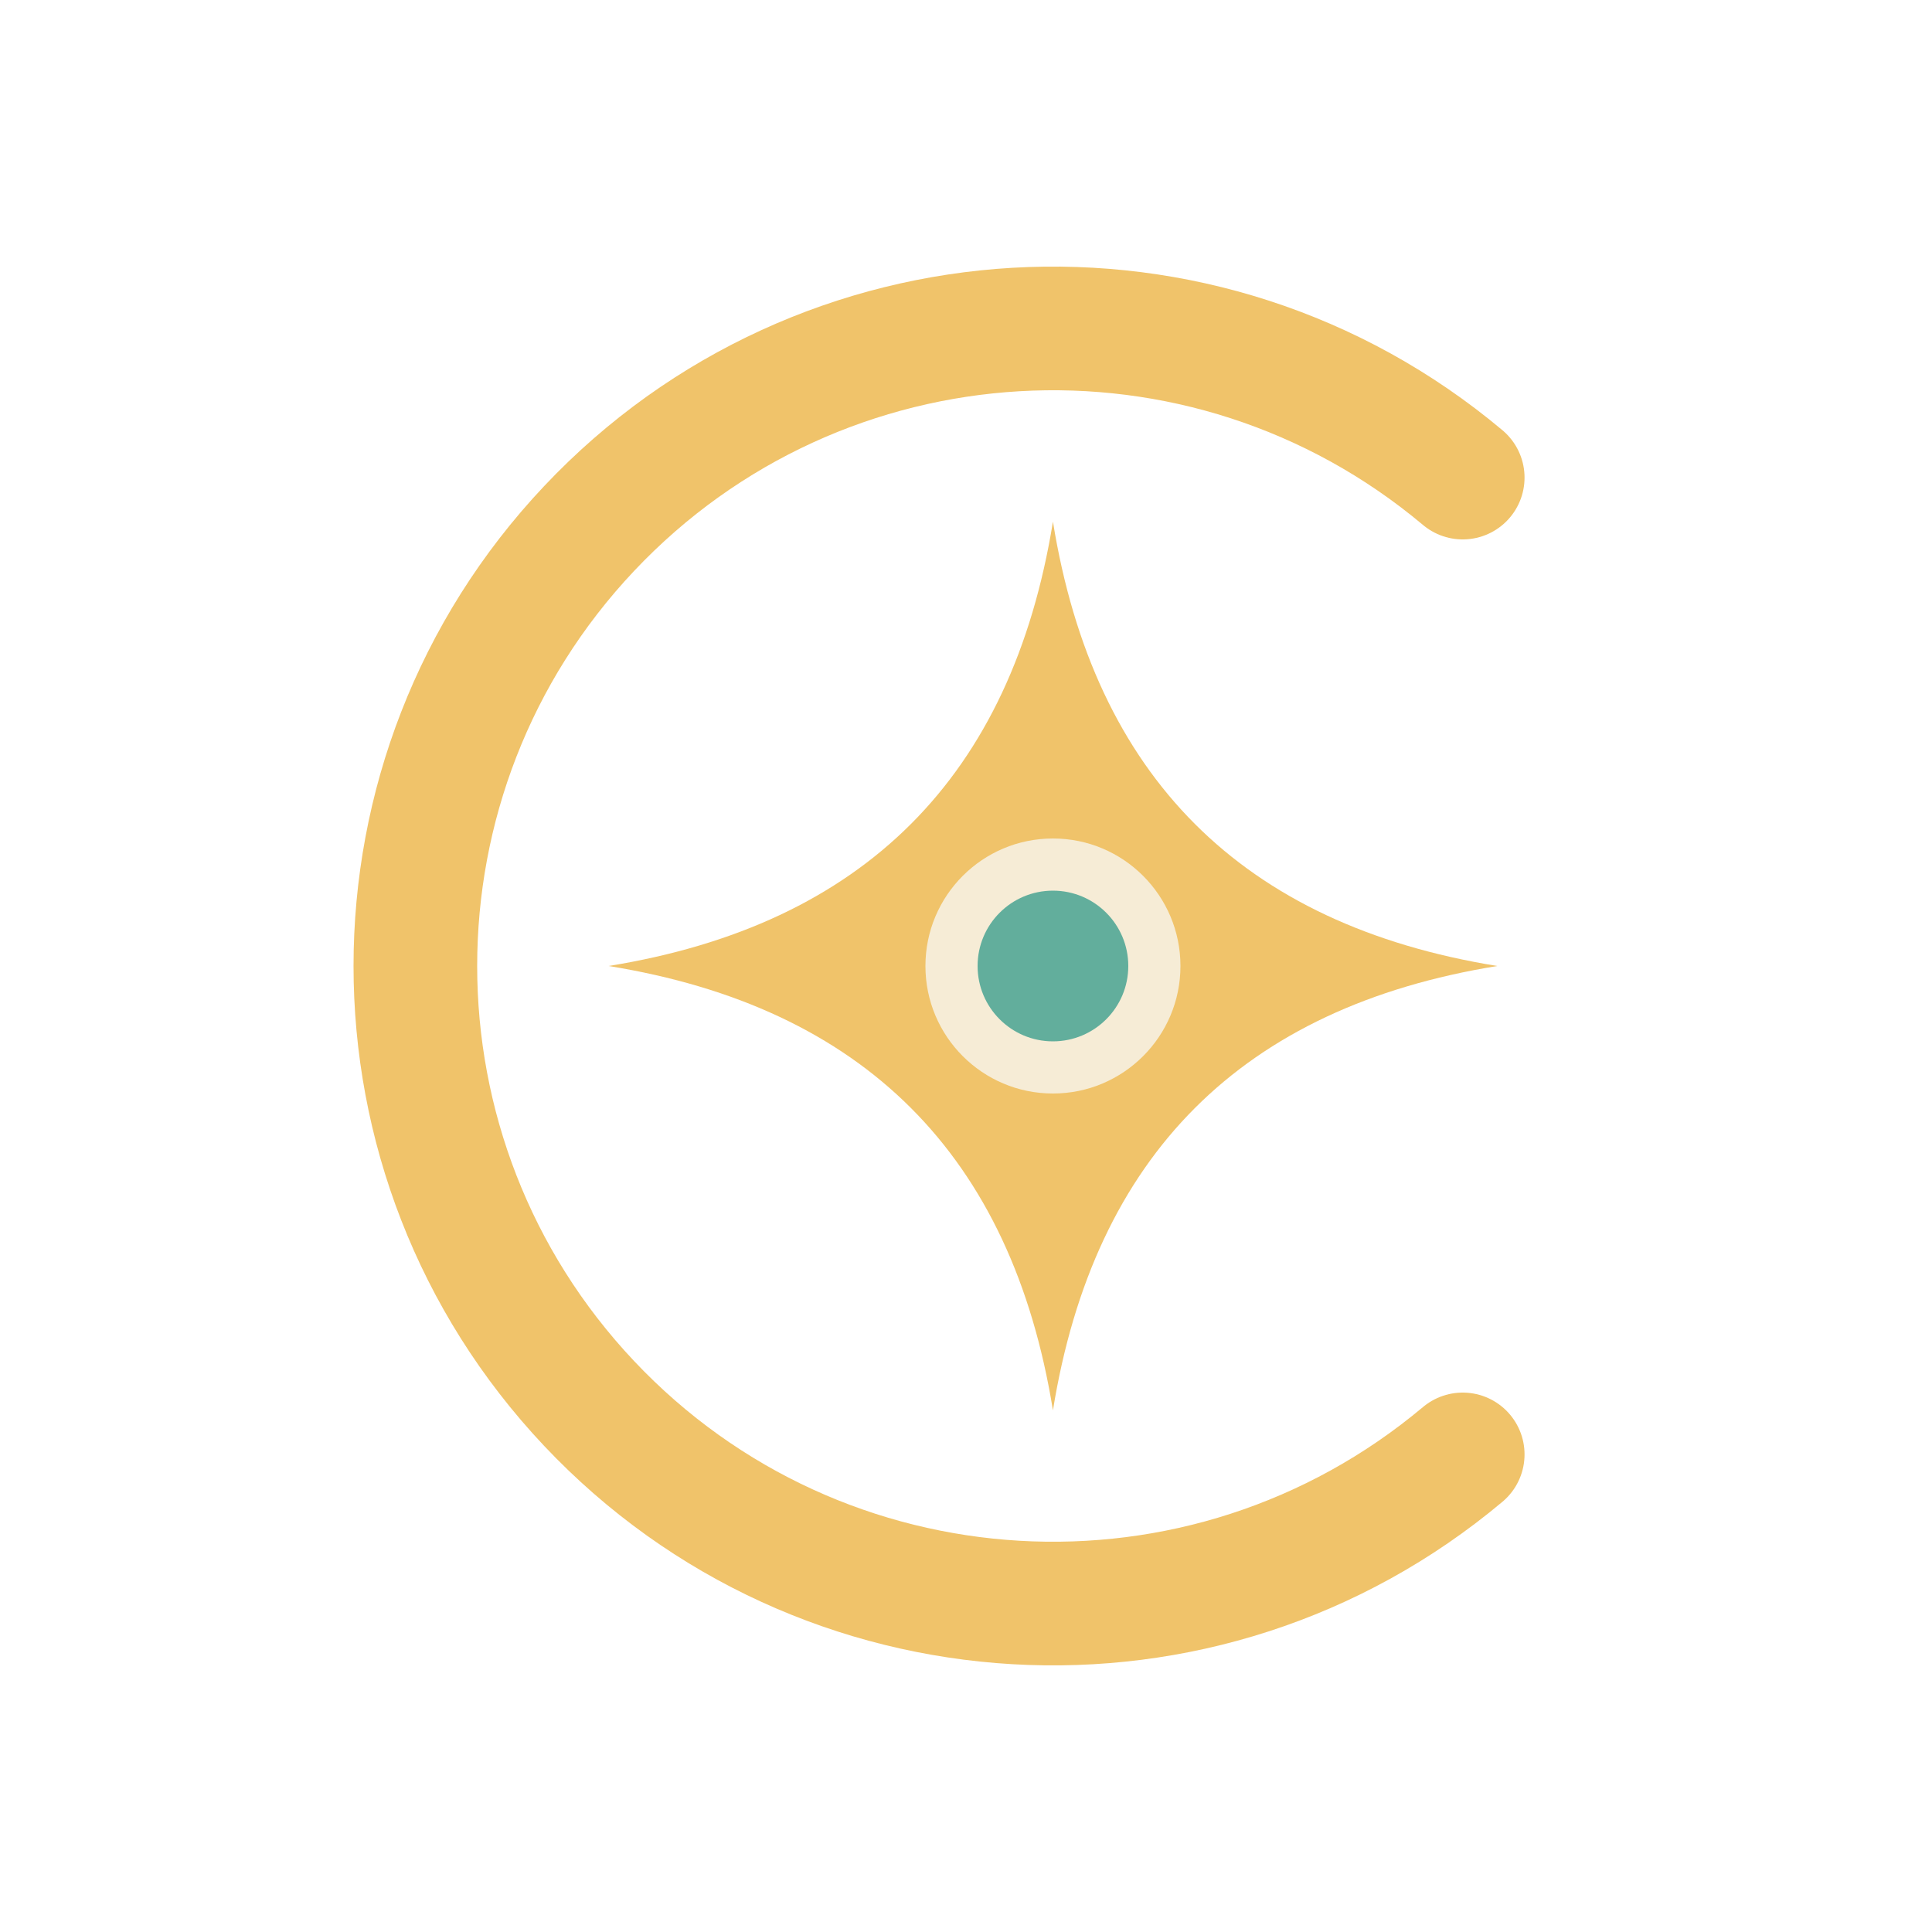
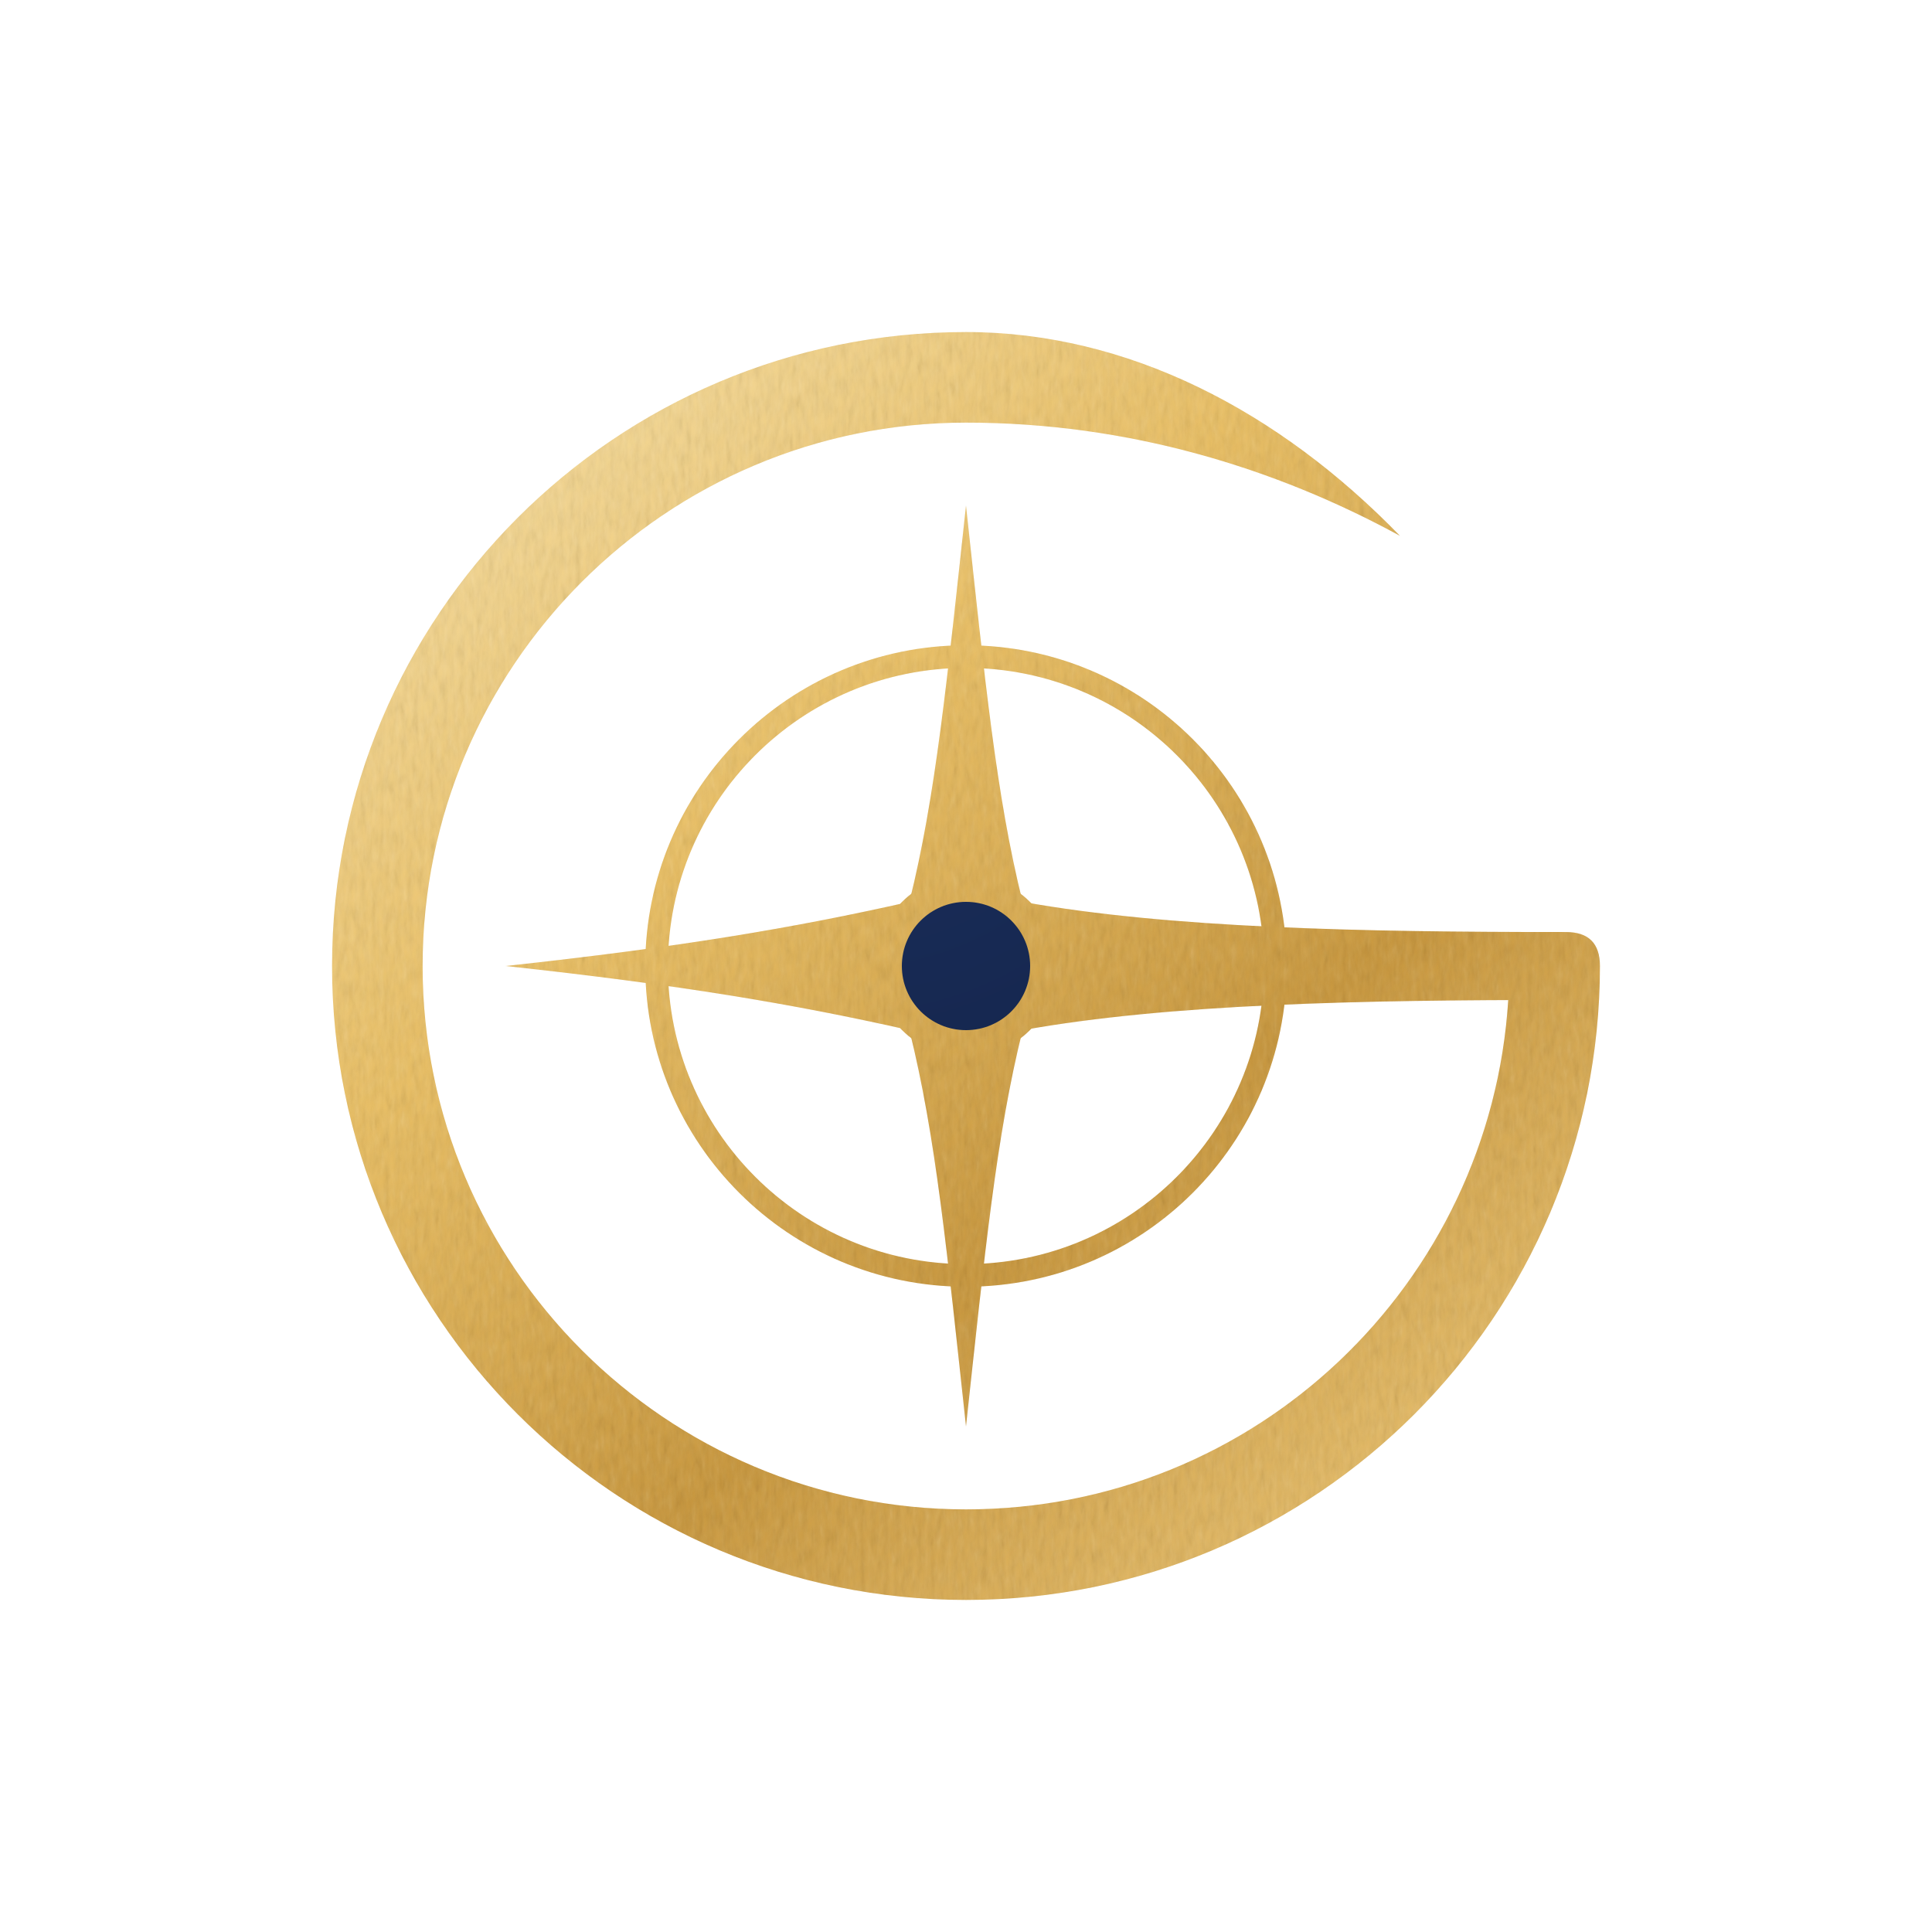
- <svg xmlns="http://www.w3.org/2000/svg" viewBox="0 0 100 100" role="img" aria-labelledby="title desc">
-   <g transform="translate(4.5 0)">
-     <path d="M71.21 24.72A33 33 0 1 0 71.21 75.28" fill="none" stroke="#F0C36A" stroke-width="6.4" stroke-linecap="round" />
-     <path d="M50 27Q53.2 46.8 73 50Q53.2 53.2 50 73Q46.8 53.2 27 50Q46.8 46.8 50 27Z" fill="#F0C36A" />
-     <circle cx="50" cy="50" r="6.6" fill="#F6ECD6" />
-     <circle cx="50" cy="50" r="3.9" fill="#62AE9C" />
+ <svg xmlns="http://www.w3.org/2000/svg" width="512" height="512" viewBox="0 0 512 512" role="img" aria-labelledby="title desc">
+   <defs>
+     <radialGradient id="lapis" gradientUnits="userSpaceOnUse" cx="225.28" cy="179.2" r="389.12">
+       <stop offset="0" stop-color="#1b305e" />
+       <stop offset=".58" stop-color="#101d3f" />
+       <stop offset="1" stop-color="#080f25" />
+     </radialGradient>
+     <linearGradient id="gold" gradientUnits="userSpaceOnUse" x1="130" y1="100" x2="386" y2="422">
+       <stop offset="0" stop-color="#f6dda0" />
+       <stop offset=".32" stop-color="#e9bf65" />
+       <stop offset=".65" stop-color="#c9983f" />
+       <stop offset="1" stop-color="#edc776" />
+     </linearGradient>
+     <filter id="gold-grain" x="0" y="0" width="512" height="512" filterUnits="userSpaceOnUse" color-interpolation-filters="sRGB">
+       <feTurbulence type="fractalNoise" baseFrequency=".65 .2" numOctaves="3" seed="27" stitchTiles="stitch" result="grain" />
+       <feColorMatrix in="grain" type="saturate" values="0" result="mono" />
+       <feComponentTransfer in="mono" result="faint-grain">
+         <feFuncA type="linear" slope=".2" />
+       </feComponentTransfer>
+       <feComposite in="faint-grain" in2="SourceAlpha" operator="in" result="clipped-grain" />
+       <feBlend in="SourceGraphic" in2="clipped-grain" mode="soft-light" />
+     </filter>
+   </defs>
+   <g fill="url(#gold)" filter="url(#gold-grain)">
+     <path d="M371 142       C339 109 299 88 256 88       C163.2 88 88 163.2 88 256       C88 348.8 163.2 424 256 424       C348.8 424 424 348.8 424 256       Q424 247 415 247       H282 V265 H399.7       C395 340 333 400 256 400       C176.5 400 112 335.5 112 256       C112 176.5 176.5 112 256 112       C299 112 338 124 371 142Z" />
+     <circle cx="256" cy="256" r="82" fill="none" stroke="url(#gold)" stroke-width="6" />
+     <path d="M256 134       C251 180 248 211 241 239       C210 246 180 251 134 256       C180 261 210 266 241 273       C248 301 251 332 256 378       C261 332 264 301 271 273       C310 266 361 265 414 265       V247       C361 247 310 246 271 239       C264 211 261 180 256 134Z" />
+     <circle cx="256" cy="256" r="24" />
  </g>
+   <circle cx="256" cy="256" r="17" fill="url(#lapis)" />
</svg>
